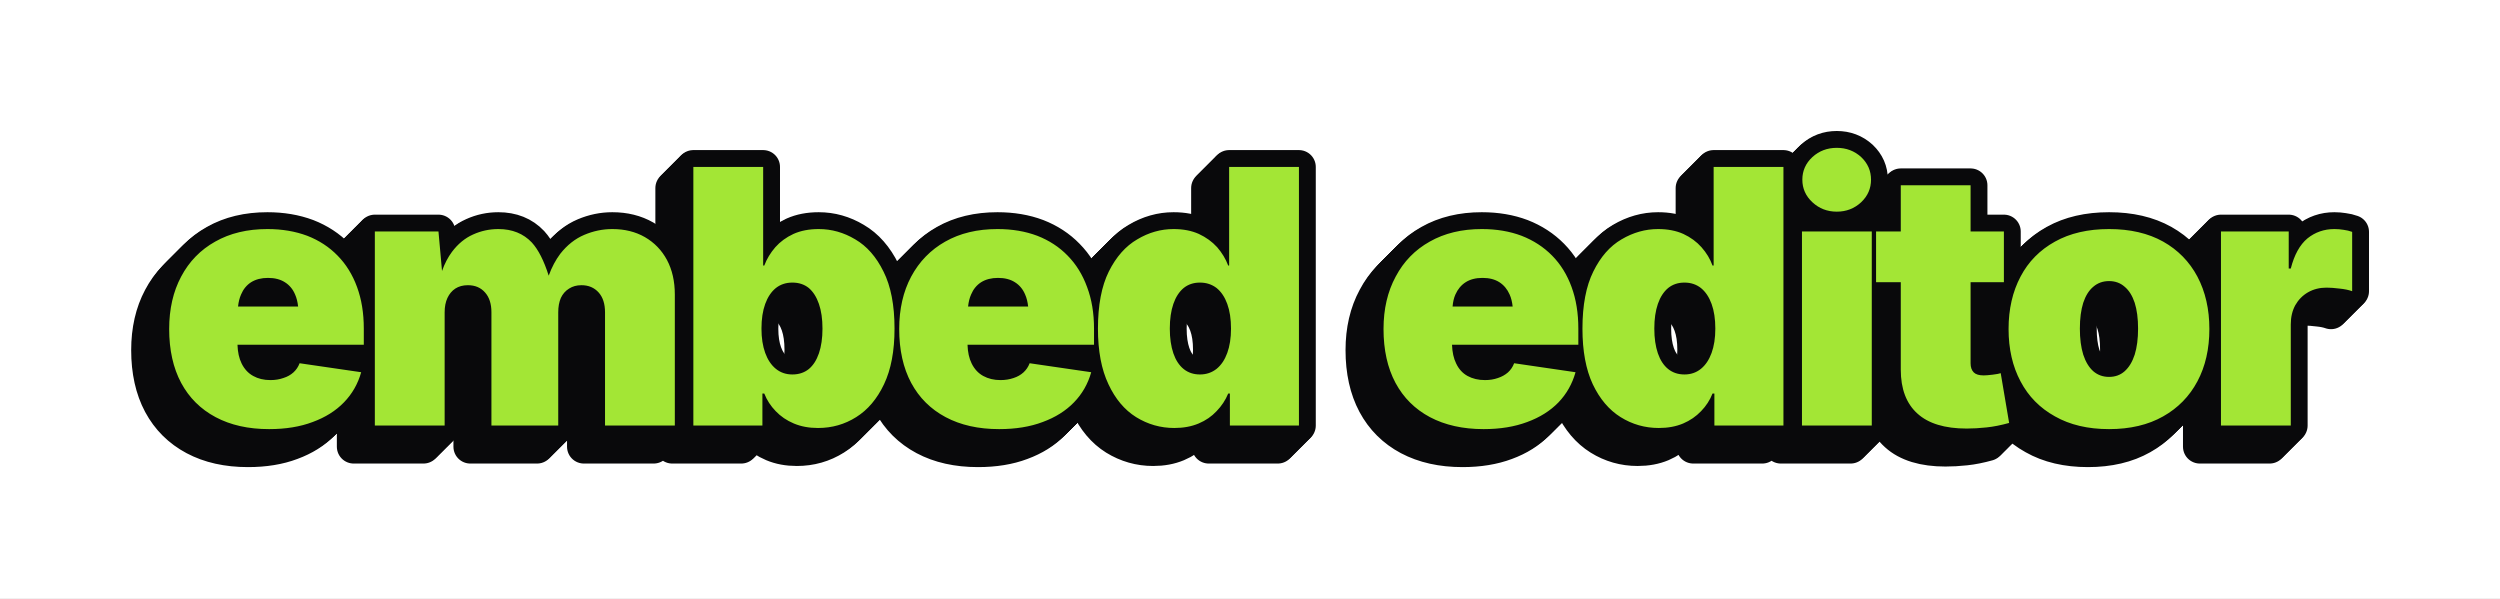
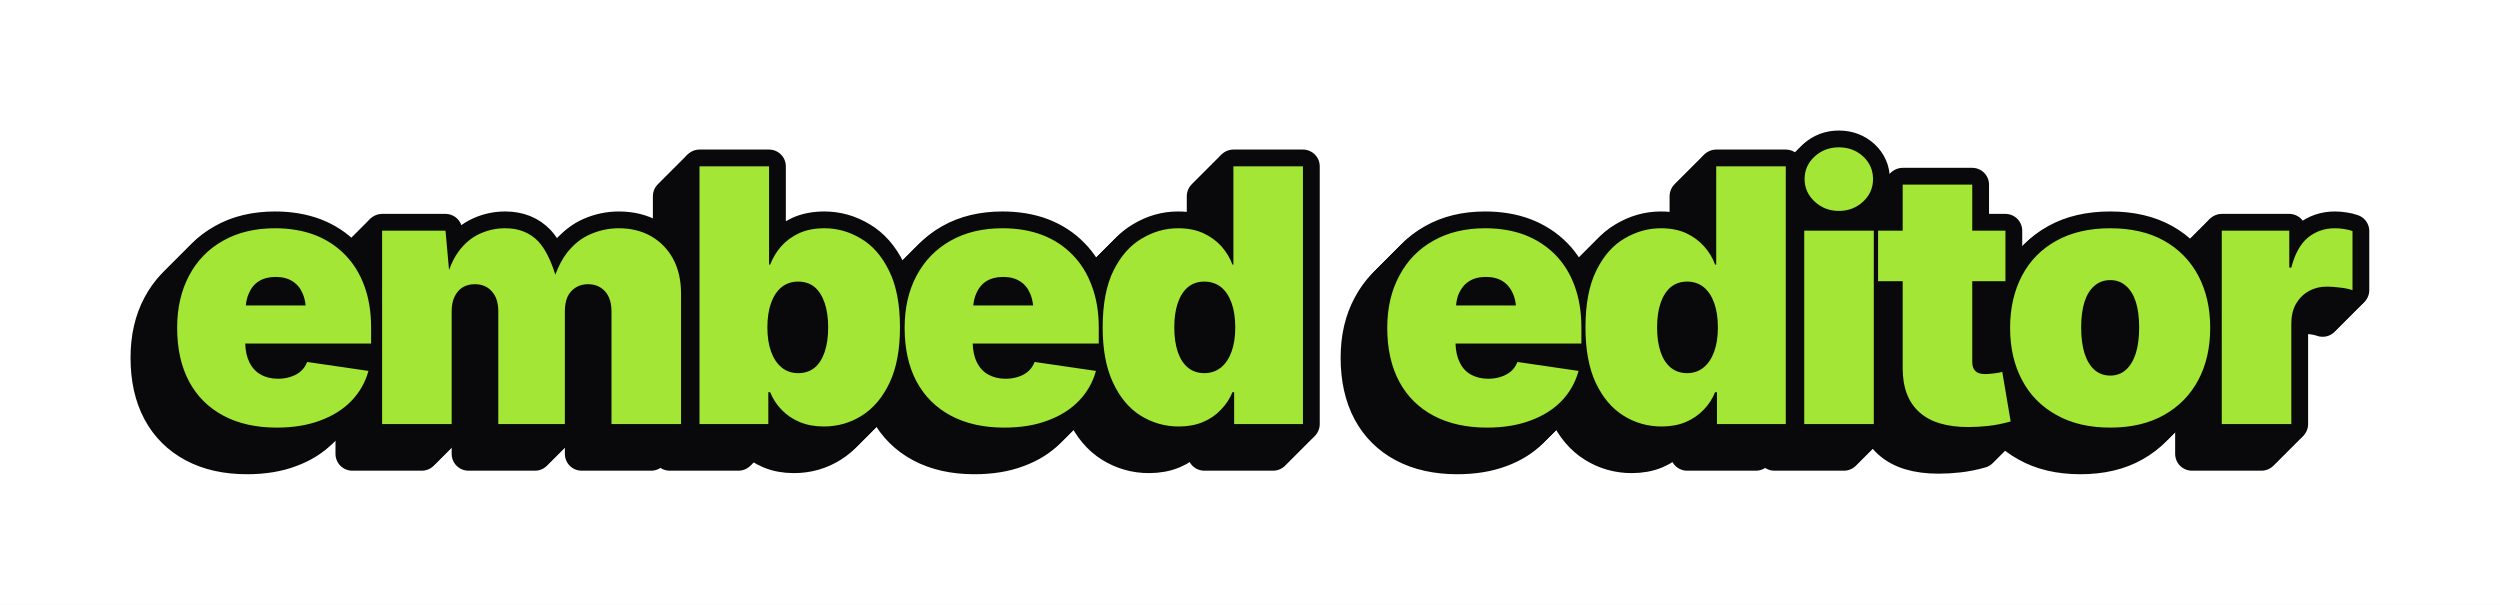
- <svg xmlns="http://www.w3.org/2000/svg" viewBox="-84.6 -227.4 1335.9 319.6" width="1335.9" height="319.6">
-   <rect x="-84.6" y="-227.4" width="1335.9" height="319.6" fill="#FFFFFF" />
+ <svg xmlns="http://www.w3.org/2000/svg" viewBox="-89.2 -227.4 1340.6 324.3" width="1340.6" height="324.3">
+   <rect x="-89.2" y="-227.4" width="1340.6" height="324.3" fill="#FFFFFF" />
  <defs>
    <path id="ink" d="M59.2 1.9L59.2 1.9Q42.6 1.9 30.6-4.5Q18.6-10.9 12.2-22.8Q5.8-34.8 5.8-51.6L5.8-51.6Q5.8-67.6 12.2-79.6Q18.6-91.7 30.4-98.3Q42.2-105.0 58.3-105.0L58.3-105.0Q70.0-105.0 79.6-101.4Q89.1-97.7 95.8-90.8Q102.6-83.9 106.2-74.0Q109.8-64.2 109.8-51.8L109.8-51.8L109.8-43.2L42.3-43.2Q42.5-37.2 44.5-33.2L44.5-33.2Q46.7-28.7 50.7-26.5Q54.6-24.3 59.9-24.3L59.9-24.3Q63.7-24.3 66.8-25.4Q70.0-26.4 72.2-28.4Q74.4-30.4 75.5-33.3L75.5-33.3L108.4-28.5Q105.8-19.2 99.2-12.4Q92.6-5.6 82.5-1.9Q72.5 1.9 59.2 1.9ZM42.6-63.6L42.6-63.6L74.7-63.6Q74.3-67.3 73.1-70.0L73.1-70.0Q71.3-74.3 67.6-76.6Q64.0-78.9 58.6-78.9Q53.3-78.9 49.6-76.6Q46.0-74.3 44.2-70.0L44.2-70.0Q43.0-67.3 42.6-63.6ZM153.0 0L115.7 0L115.7-103.7L149.7-103.7L151.6-82.6Q153.7-88.5 156.9-92.8L156.9-92.8Q161.7-99.2 168.2-102.1Q174.6-105.0 181.7-105.0L181.7-105.0Q192.8-105.0 199.6-97.8L199.6-97.8Q204.8-92.1 208.6-80.1L208.6-80.1Q211.1-86.9 214.8-91.8L214.8-91.8Q220.3-98.8 227.6-101.9Q234.9-105.0 242.6-105.0L242.6-105.0Q252.5-105.0 260.0-100.7Q267.6-96.3 271.8-88.5Q276-80.6 276-70.0L276-70.0L276 0L238.7 0L238.7-60.5Q238.7-67.3 235.3-71.1Q231.8-75.0 226.1-75.0L226.1-75.0Q222.3-75.0 219.5-73.2Q216.6-71.4 215.1-68.2Q213.7-65.0 213.7-60.5L213.7-60.5L213.7 0L178.0 0L178.0-60.5Q178.0-67.3 174.6-71.1Q171.2-75.0 165.4-75.0L165.4-75.0Q161.5-75.0 158.7-73.2Q156.0-71.4 154.5-68.2Q153.0-65.0 153.0-60.5L153.0-60.5L153.0 0ZM352.5 1.3L352.5 1.3Q345.3 1.3 339.6-1.1Q333.9-3.5 329.9-7.7Q325.9-11.8 323.8-17.1L323.8-17.1L322.8-17.1L322.8 0L285.9 0L285.9-138.2L323.2-138.2L323.2-85.5L323.8-85.5Q325.8-90.8 329.7-95.3Q333.6-99.7 339.4-102.4Q345.2-105.0 352.9-105.0L352.9-105.0Q363.2-105.0 372.4-99.5Q381.7-94.1 387.5-82.3Q393.4-70.6 393.4-51.8L393.4-51.8Q393.4-33.9 387.8-22.1Q382.2-10.3 372.9-4.5Q363.7 1.3 352.5 1.3ZM338.8-27.3L338.8-27.3Q344.0-27.3 347.6-30.2Q351.1-33.1 353.0-38.6Q354.9-44.2 354.9-51.8L354.9-51.8Q354.9-59.5 353.0-65.0Q351.1-70.5 347.6-73.5Q344.0-76.4 338.8-76.4L338.8-76.4Q333.7-76.4 330.0-73.5Q326.3-70.5 324.3-65.0Q322.3-59.5 322.3-51.8L322.3-51.8Q322.3-44.3 324.3-38.8Q326.3-33.3 330.0-30.3Q333.7-27.3 338.8-27.3ZM449.3 1.9L449.3 1.9Q432.7 1.9 420.7-4.5Q408.7-10.9 402.3-22.8Q395.9-34.8 395.9-51.6L395.9-51.6Q395.9-67.6 402.3-79.6Q408.8-91.7 420.5-98.3Q432.3-105.0 448.4-105.0L448.4-105.0Q460.2-105.0 469.7-101.4Q479.2-97.7 485.9-90.8Q492.7-83.9 496.3-74.0Q500.0-64.2 500.0-51.8L500.0-51.8L500.0-43.2L432.4-43.2Q432.6-37.2 434.6-33.2L434.6-33.2Q436.8-28.7 440.8-26.5Q444.8-24.3 450.0-24.3L450.0-24.3Q453.8-24.3 457.0-25.4Q460.1-26.4 462.3-28.4Q464.5-30.4 465.6-33.3L465.6-33.3L498.5-28.5Q495.9-19.2 489.3-12.4Q482.7-5.6 472.6-1.9Q462.6 1.9 449.3 1.9ZM432.7-63.6L432.7-63.6L464.8-63.6Q464.4-67.3 463.2-70.0L463.2-70.0Q461.4-74.3 457.7-76.6Q454.1-78.9 448.7-78.9Q443.4-78.9 439.7-76.6Q436.1-74.3 434.3-70.0L434.3-70.0Q433.1-67.3 432.7-63.6ZM542.9 1.3L542.9 1.3Q531.9 1.3 522.5-4.5Q513.2-10.3 507.7-22.1Q502.1-33.9 502.1-51.8L502.1-51.8Q502.1-70.6 507.9-82.3Q513.8-94.1 523.1-99.5Q532.3-105.0 542.5-105.0L542.5-105.0Q550.2-105.0 556.0-102.4Q561.8-99.7 565.8-95.3Q569.7-90.8 571.7-85.5L571.7-85.5L572.2-85.5L572.2-138.2L609.5-138.2L609.5 0L572.6 0L572.6-17.1L571.7-17.1Q569.5-11.8 565.5-7.7Q561.6-3.5 555.9-1.1Q550.2 1.3 542.9 1.3ZM556.6-27.3L556.6-27.3Q561.7-27.3 565.5-30.3Q569.2-33.3 571.2-38.8Q573.2-44.3 573.2-51.8L573.2-51.8Q573.2-59.5 571.2-65.0Q569.2-70.5 565.5-73.5Q561.7-76.4 556.6-76.4L556.6-76.4Q551.5-76.4 547.9-73.5Q544.3-70.5 542.4-65.0Q540.5-59.5 540.5-51.8L540.5-51.8Q540.5-44.2 542.4-38.6Q544.3-33.1 547.9-30.2Q551.5-27.3 556.6-27.3ZM708.2 1.9L708.2 1.9Q691.6 1.9 679.5-4.5Q667.5-10.9 661.1-22.8Q654.7-34.8 654.7-51.6L654.7-51.6Q654.7-67.6 661.2-79.6Q667.6-91.7 679.4-98.3Q691.2-105.0 707.2-105.0L707.2-105.0Q719.0-105.0 728.5-101.4Q738.0-97.7 744.8-90.8Q751.6-83.9 755.2-74.0Q758.8-64.2 758.8-51.8L758.8-51.8L758.8-43.2L691.3-43.2Q691.5-37.2 693.5-33.2L693.5-33.2Q695.6-28.7 699.6-26.5Q703.6-24.3 708.9-24.3L708.9-24.3Q712.7-24.3 715.8-25.4Q718.9-26.4 721.2-28.4Q723.4-30.4 724.5-33.3L724.5-33.3L757.3-28.5Q754.7-19.2 748.2-12.4Q741.6-5.6 731.5-1.9Q721.4 1.9 708.2 1.9ZM691.6-63.6L691.6-63.6L723.7-63.6Q723.3-67.3 722.1-70.0L722.1-70.0Q720.2-74.3 716.6-76.6Q713.0-78.9 707.6-78.9Q702.2-78.9 698.6-76.6Q695.0-74.3 693.1-70.0L693.1-70.0Q691.9-67.3 691.6-63.6ZM801.8 1.3L801.8 1.3Q790.7 1.3 781.4-4.5Q772.1-10.3 766.5-22.1Q761.0-33.9 761.0-51.8L761.0-51.8Q761.0-70.6 766.8-82.3Q772.6-94.1 781.9-99.5Q791.2-105.0 801.4-105.0L801.4-105.0Q809.1-105.0 814.9-102.4Q820.7-99.7 824.6-95.3Q828.6-90.8 830.5-85.5L830.5-85.5L831.1-85.5L831.1-138.2L868.4-138.2L868.4 0L831.5 0L831.5-17.1L830.5-17.1Q828.4-11.8 824.4-7.7Q820.4-3.5 814.8-1.1Q809.1 1.3 801.8 1.3ZM815.5-27.3L815.5-27.3Q820.6-27.3 824.3-30.3Q828.0-33.3 830.0-38.8Q832.0-44.3 832.0-51.8L832.0-51.8Q832.0-59.5 830.0-65.0Q828.0-70.5 824.3-73.5Q820.6-76.4 815.5-76.4L815.5-76.4Q810.4-76.4 806.8-73.5Q803.2-70.5 801.3-65.0Q799.4-59.5 799.4-51.8L799.4-51.8Q799.4-44.2 801.3-38.6Q803.2-33.1 806.8-30.2Q810.4-27.3 815.5-27.3ZM915.6 0L878.3 0L878.3-103.7L915.6-103.7L915.6 0ZM896.9-114.3L896.9-114.3Q889.3-114.3 883.9-119.3Q878.5-124.3 878.5-131.4L878.5-131.4Q878.5-138.5 883.9-143.5Q889.3-148.4 896.9-148.4L896.9-148.4Q904.5-148.4 909.9-143.5Q915.2-138.5 915.2-131.4L915.2-131.4Q915.2-124.3 909.9-119.3Q904.5-114.3 896.9-114.3ZM968.4-103.7L986.2-103.7L986.2-76.6L968.4-76.6L968.4-33.3Q968.4-30.1 970.1-28.4Q971.7-26.8 975.4-26.8L975.4-26.8Q977.1-26.8 980.3-27.2Q983.5-27.6 984.5-28.0L984.5-28.0L989.0-1.4Q982.6 0.4 976.9 1.0Q971.3 1.6 966.3 1.6L966.3 1.6Q948.8 1.6 940.0-6.4Q931.1-14.4 931.1-29.9L931.1-29.9L931.1-76.6L917.9-76.6L917.9-103.7L931.1-103.7L931.1-128.4L968.4-128.4L968.4-103.7ZM1042.4 1.9L1042.4 1.9Q1025.5 1.9 1013.5-4.9Q1001.4-11.6 995.1-23.6Q988.7-35.6 988.7-51.6L988.7-51.6Q988.7-67.5 995.1-79.6Q1001.4-91.6 1013.5-98.3Q1025.5-105.0 1042.4-105.0L1042.4-105.0Q1059.3-105.0 1071.3-98.3Q1083.2-91.6 1089.6-79.6Q1096.0-67.5 1096.0-51.6L1096.0-51.6Q1096.0-35.6 1089.6-23.6Q1083.2-11.6 1071.3-4.9Q1059.3 1.9 1042.4 1.9ZM1042.4-26.0L1042.4-26.0Q1047.3-26.0 1050.7-29.0Q1054.2-32.1 1056.1-37.9Q1057.9-43.7 1057.9-51.8L1057.9-51.8Q1057.9-59.9 1056.1-65.6Q1054.2-71.3 1050.7-74.2Q1047.3-77.2 1042.4-77.2L1042.4-77.2Q1037.5-77.2 1034.0-74.2Q1030.5-71.3 1028.6-65.6Q1026.8-59.9 1026.8-51.8L1026.8-51.8Q1026.8-43.7 1028.6-37.9Q1030.5-32.1 1034.0-29.0Q1037.5-26.0 1042.4-26.0ZM1139.5 0L1102.2 0L1102.2-103.7L1138.4-103.7L1138.4-83.9L1139.5-83.9Q1142.3-94.9 1148.4-100.0Q1154.6-105.0 1162.8-105.0L1162.8-105.0Q1165.3-105.0 1167.7-104.6Q1170.1-104.3 1172.3-103.5L1172.3-103.5L1172.3-71.8Q1169.5-72.8 1165.5-73.2Q1161.5-73.7 1158.6-73.7L1158.6-73.7Q1153.1-73.7 1148.7-71.2Q1144.4-68.7 1141.9-64.3Q1139.5-59.9 1139.5-54.0L1139.5-54.0L1139.5 0Z" fill="#09090B" stroke="#09090B" stroke-width="18" stroke-linejoin="round" />
  </defs>
-   <use href="#ink" transform="translate(-11.3 11.3)" />
-   <use href="#ink" transform="translate(-10.3 10.3)" />
-   <use href="#ink" transform="translate(-9.2 9.2)" />
-   <use href="#ink" transform="translate(-8.1 8.1)" />
-   <use href="#ink" transform="translate(-7.1 7.1)" />
-   <use href="#ink" transform="translate(-6 6)" />
-   <use href="#ink" transform="translate(-4.9 4.9)" />
-   <use href="#ink" transform="translate(-3.9 3.9)" />
-   <use href="#ink" transform="translate(-2.8 2.8)" />
-   <use href="#ink" transform="translate(-1.8 1.8)" />
-   <use href="#ink" transform="translate(-0.7 0.7)" />
+   <use href="#ink" transform="translate(-16 16)" />
+   <use href="#ink" transform="translate(-14.5 14.5)" />
+   <use href="#ink" transform="translate(-13 13)" />
+   <use href="#ink" transform="translate(-11.5 11.5)" />
+   <use href="#ink" transform="translate(-10 10)" />
+   <use href="#ink" transform="translate(-8.5 8.5)" />
+   <use href="#ink" transform="translate(-7 7)" />
+   <use href="#ink" transform="translate(-5.5 5.5)" />
+   <use href="#ink" transform="translate(-4 4)" />
+   <use href="#ink" transform="translate(-2.5 2.5)" />
+   <use href="#ink" transform="translate(-1 1)" />
  <use href="#ink" />
  <path d="M59.2 1.9L59.2 1.9Q42.6 1.9 30.6-4.5Q18.6-10.9 12.2-22.8Q5.8-34.8 5.8-51.6L5.8-51.6Q5.8-67.6 12.2-79.6Q18.6-91.7 30.4-98.3Q42.2-105.0 58.3-105.0L58.3-105.0Q70.0-105.0 79.6-101.4Q89.1-97.7 95.8-90.8Q102.6-83.9 106.2-74.0Q109.8-64.2 109.8-51.8L109.8-51.8L109.8-43.2L42.3-43.2Q42.5-37.2 44.5-33.2L44.5-33.2Q46.7-28.7 50.7-26.5Q54.6-24.3 59.9-24.3L59.9-24.3Q63.7-24.3 66.8-25.4Q70.0-26.4 72.2-28.4Q74.4-30.4 75.5-33.3L75.5-33.3L108.4-28.5Q105.8-19.2 99.2-12.4Q92.6-5.6 82.5-1.9Q72.5 1.9 59.2 1.9ZM42.6-63.6L42.6-63.6L74.7-63.6Q74.3-67.3 73.1-70.0L73.1-70.0Q71.3-74.3 67.6-76.6Q64.0-78.9 58.6-78.9Q53.3-78.9 49.6-76.6Q46.0-74.3 44.2-70.0L44.2-70.0Q43.0-67.3 42.6-63.6ZM153.0 0L115.7 0L115.7-103.7L149.7-103.7L151.6-82.6Q153.7-88.5 156.9-92.8L156.9-92.8Q161.7-99.2 168.2-102.1Q174.6-105.0 181.7-105.0L181.7-105.0Q192.8-105.0 199.6-97.8L199.6-97.8Q204.8-92.1 208.6-80.1L208.6-80.1Q211.1-86.9 214.8-91.8L214.8-91.8Q220.3-98.8 227.6-101.9Q234.9-105.0 242.6-105.0L242.6-105.0Q252.5-105.0 260.0-100.7Q267.6-96.3 271.8-88.5Q276-80.6 276-70.0L276-70.0L276 0L238.7 0L238.7-60.5Q238.7-67.3 235.3-71.1Q231.8-75.0 226.1-75.0L226.1-75.0Q222.3-75.0 219.5-73.2Q216.6-71.4 215.1-68.2Q213.7-65.0 213.7-60.5L213.7-60.5L213.7 0L178.0 0L178.0-60.5Q178.0-67.3 174.6-71.1Q171.2-75.0 165.4-75.0L165.4-75.0Q161.5-75.0 158.7-73.2Q156.0-71.4 154.5-68.2Q153.0-65.0 153.0-60.5L153.0-60.5L153.0 0ZM352.5 1.3L352.5 1.3Q345.3 1.3 339.6-1.1Q333.9-3.5 329.9-7.7Q325.9-11.8 323.8-17.1L323.8-17.1L322.8-17.1L322.8 0L285.9 0L285.9-138.2L323.2-138.2L323.2-85.5L323.8-85.5Q325.8-90.8 329.7-95.3Q333.6-99.7 339.4-102.4Q345.2-105.0 352.9-105.0L352.9-105.0Q363.2-105.0 372.4-99.5Q381.7-94.1 387.5-82.3Q393.4-70.6 393.4-51.8L393.4-51.8Q393.4-33.9 387.8-22.1Q382.2-10.3 372.9-4.5Q363.7 1.3 352.5 1.3ZM338.8-27.3L338.8-27.3Q344.0-27.3 347.6-30.2Q351.1-33.1 353.0-38.6Q354.9-44.2 354.9-51.8L354.9-51.8Q354.9-59.5 353.0-65.0Q351.1-70.5 347.6-73.5Q344.0-76.4 338.8-76.4L338.8-76.4Q333.7-76.4 330.0-73.5Q326.3-70.5 324.3-65.0Q322.3-59.5 322.3-51.8L322.3-51.8Q322.3-44.3 324.3-38.8Q326.3-33.3 330.0-30.3Q333.7-27.3 338.8-27.3ZM449.3 1.9L449.3 1.9Q432.7 1.9 420.7-4.5Q408.7-10.9 402.3-22.8Q395.9-34.8 395.9-51.6L395.9-51.6Q395.9-67.6 402.3-79.6Q408.8-91.7 420.5-98.3Q432.3-105.0 448.4-105.0L448.4-105.0Q460.2-105.0 469.7-101.4Q479.2-97.7 485.9-90.8Q492.7-83.9 496.3-74.0Q500.0-64.2 500.0-51.8L500.0-51.8L500.0-43.2L432.4-43.2Q432.6-37.2 434.6-33.2L434.6-33.2Q436.8-28.7 440.8-26.5Q444.8-24.3 450.0-24.3L450.0-24.3Q453.8-24.3 457.0-25.4Q460.1-26.4 462.3-28.4Q464.5-30.4 465.6-33.3L465.6-33.3L498.5-28.5Q495.9-19.2 489.3-12.4Q482.7-5.6 472.6-1.9Q462.6 1.9 449.3 1.9ZM432.7-63.6L432.7-63.6L464.8-63.6Q464.4-67.3 463.2-70.0L463.2-70.0Q461.4-74.3 457.7-76.6Q454.1-78.9 448.7-78.9Q443.4-78.9 439.7-76.6Q436.1-74.3 434.3-70.0L434.3-70.0Q433.1-67.3 432.7-63.6ZM542.9 1.3L542.9 1.3Q531.9 1.3 522.5-4.5Q513.2-10.3 507.7-22.1Q502.1-33.9 502.1-51.8L502.1-51.8Q502.1-70.6 507.9-82.3Q513.8-94.1 523.1-99.5Q532.3-105.0 542.5-105.0L542.5-105.0Q550.2-105.0 556.0-102.4Q561.8-99.7 565.8-95.3Q569.7-90.8 571.7-85.5L571.7-85.5L572.2-85.5L572.2-138.2L609.5-138.2L609.5 0L572.6 0L572.6-17.1L571.7-17.1Q569.5-11.8 565.5-7.7Q561.6-3.5 555.9-1.1Q550.2 1.3 542.9 1.3ZM556.6-27.3L556.6-27.3Q561.7-27.3 565.5-30.3Q569.2-33.3 571.2-38.8Q573.2-44.3 573.2-51.8L573.2-51.8Q573.2-59.5 571.2-65.0Q569.2-70.5 565.5-73.5Q561.7-76.4 556.6-76.4L556.6-76.4Q551.5-76.4 547.9-73.5Q544.3-70.5 542.4-65.0Q540.5-59.5 540.5-51.8L540.5-51.8Q540.5-44.2 542.4-38.6Q544.3-33.1 547.9-30.2Q551.5-27.3 556.6-27.3ZM708.2 1.9L708.2 1.9Q691.6 1.9 679.5-4.5Q667.5-10.9 661.1-22.8Q654.7-34.8 654.7-51.6L654.7-51.6Q654.7-67.6 661.2-79.6Q667.6-91.7 679.4-98.3Q691.2-105.0 707.2-105.0L707.2-105.0Q719.0-105.0 728.5-101.4Q738.0-97.7 744.8-90.8Q751.6-83.9 755.2-74.0Q758.8-64.2 758.8-51.8L758.8-51.8L758.8-43.2L691.3-43.2Q691.5-37.2 693.5-33.2L693.5-33.2Q695.6-28.7 699.6-26.5Q703.6-24.3 708.9-24.3L708.9-24.3Q712.7-24.3 715.8-25.4Q718.9-26.4 721.2-28.4Q723.4-30.4 724.5-33.3L724.5-33.3L757.3-28.5Q754.7-19.2 748.2-12.4Q741.6-5.6 731.5-1.9Q721.4 1.9 708.2 1.9ZM691.6-63.6L691.6-63.6L723.7-63.6Q723.3-67.3 722.1-70.0L722.1-70.0Q720.2-74.3 716.6-76.6Q713.0-78.9 707.6-78.9Q702.2-78.9 698.6-76.6Q695.0-74.3 693.1-70.0L693.1-70.0Q691.9-67.3 691.6-63.6ZM801.8 1.3L801.8 1.3Q790.7 1.3 781.4-4.5Q772.1-10.3 766.5-22.1Q761.0-33.9 761.0-51.8L761.0-51.8Q761.0-70.6 766.8-82.3Q772.6-94.1 781.9-99.5Q791.2-105.0 801.4-105.0L801.4-105.0Q809.1-105.0 814.9-102.4Q820.7-99.7 824.6-95.3Q828.6-90.8 830.5-85.5L830.5-85.5L831.1-85.5L831.1-138.2L868.4-138.2L868.4 0L831.5 0L831.5-17.1L830.5-17.1Q828.4-11.8 824.4-7.7Q820.4-3.5 814.8-1.1Q809.1 1.3 801.8 1.3ZM815.5-27.3L815.5-27.3Q820.6-27.3 824.3-30.3Q828.0-33.3 830.0-38.8Q832.0-44.3 832.0-51.8L832.0-51.8Q832.0-59.5 830.0-65.0Q828.0-70.5 824.3-73.5Q820.6-76.4 815.5-76.4L815.5-76.4Q810.4-76.4 806.8-73.5Q803.2-70.5 801.3-65.0Q799.4-59.5 799.4-51.8L799.4-51.8Q799.4-44.2 801.3-38.6Q803.2-33.1 806.8-30.2Q810.4-27.3 815.5-27.3ZM915.6 0L878.3 0L878.3-103.7L915.6-103.7L915.6 0ZM896.9-114.3L896.9-114.3Q889.3-114.3 883.9-119.3Q878.5-124.3 878.5-131.4L878.5-131.4Q878.5-138.5 883.9-143.5Q889.3-148.4 896.9-148.4L896.9-148.4Q904.5-148.4 909.9-143.5Q915.2-138.5 915.2-131.4L915.2-131.4Q915.2-124.3 909.9-119.3Q904.5-114.3 896.9-114.3ZM968.4-103.7L986.2-103.7L986.2-76.6L968.4-76.6L968.4-33.3Q968.4-30.1 970.1-28.4Q971.7-26.8 975.4-26.8L975.4-26.8Q977.1-26.8 980.3-27.2Q983.5-27.6 984.5-28.0L984.5-28.0L989.0-1.4Q982.6 0.4 976.9 1.0Q971.3 1.6 966.3 1.6L966.3 1.6Q948.8 1.6 940.0-6.4Q931.1-14.4 931.1-29.9L931.1-29.9L931.1-76.6L917.9-76.6L917.9-103.7L931.1-103.7L931.1-128.4L968.4-128.4L968.4-103.7ZM1042.4 1.9L1042.4 1.9Q1025.5 1.9 1013.5-4.9Q1001.4-11.6 995.1-23.6Q988.7-35.6 988.7-51.6L988.7-51.6Q988.7-67.5 995.1-79.6Q1001.4-91.6 1013.5-98.3Q1025.5-105.0 1042.4-105.0L1042.4-105.0Q1059.3-105.0 1071.3-98.3Q1083.2-91.6 1089.6-79.6Q1096.0-67.5 1096.0-51.6L1096.0-51.6Q1096.0-35.6 1089.6-23.6Q1083.2-11.6 1071.3-4.9Q1059.3 1.9 1042.4 1.9ZM1042.4-26.0L1042.4-26.0Q1047.3-26.0 1050.7-29.0Q1054.2-32.1 1056.1-37.9Q1057.9-43.7 1057.9-51.8L1057.9-51.8Q1057.9-59.9 1056.1-65.6Q1054.2-71.3 1050.7-74.2Q1047.3-77.2 1042.4-77.2L1042.4-77.2Q1037.5-77.2 1034.0-74.2Q1030.5-71.3 1028.6-65.6Q1026.8-59.9 1026.8-51.8L1026.8-51.8Q1026.8-43.7 1028.6-37.9Q1030.5-32.1 1034.0-29.0Q1037.5-26.0 1042.4-26.0ZM1139.5 0L1102.2 0L1102.2-103.7L1138.4-103.7L1138.4-83.9L1139.5-83.9Q1142.3-94.9 1148.4-100.0Q1154.6-105.0 1162.8-105.0L1162.8-105.0Q1165.3-105.0 1167.7-104.6Q1170.1-104.3 1172.3-103.5L1172.3-103.5L1172.3-71.8Q1169.5-72.8 1165.5-73.2Q1161.5-73.7 1158.6-73.7L1158.6-73.7Q1153.1-73.7 1148.7-71.2Q1144.4-68.7 1141.9-64.3Q1139.5-59.9 1139.5-54.0L1139.5-54.0L1139.5 0Z" fill="#A3E635" />
</svg>
